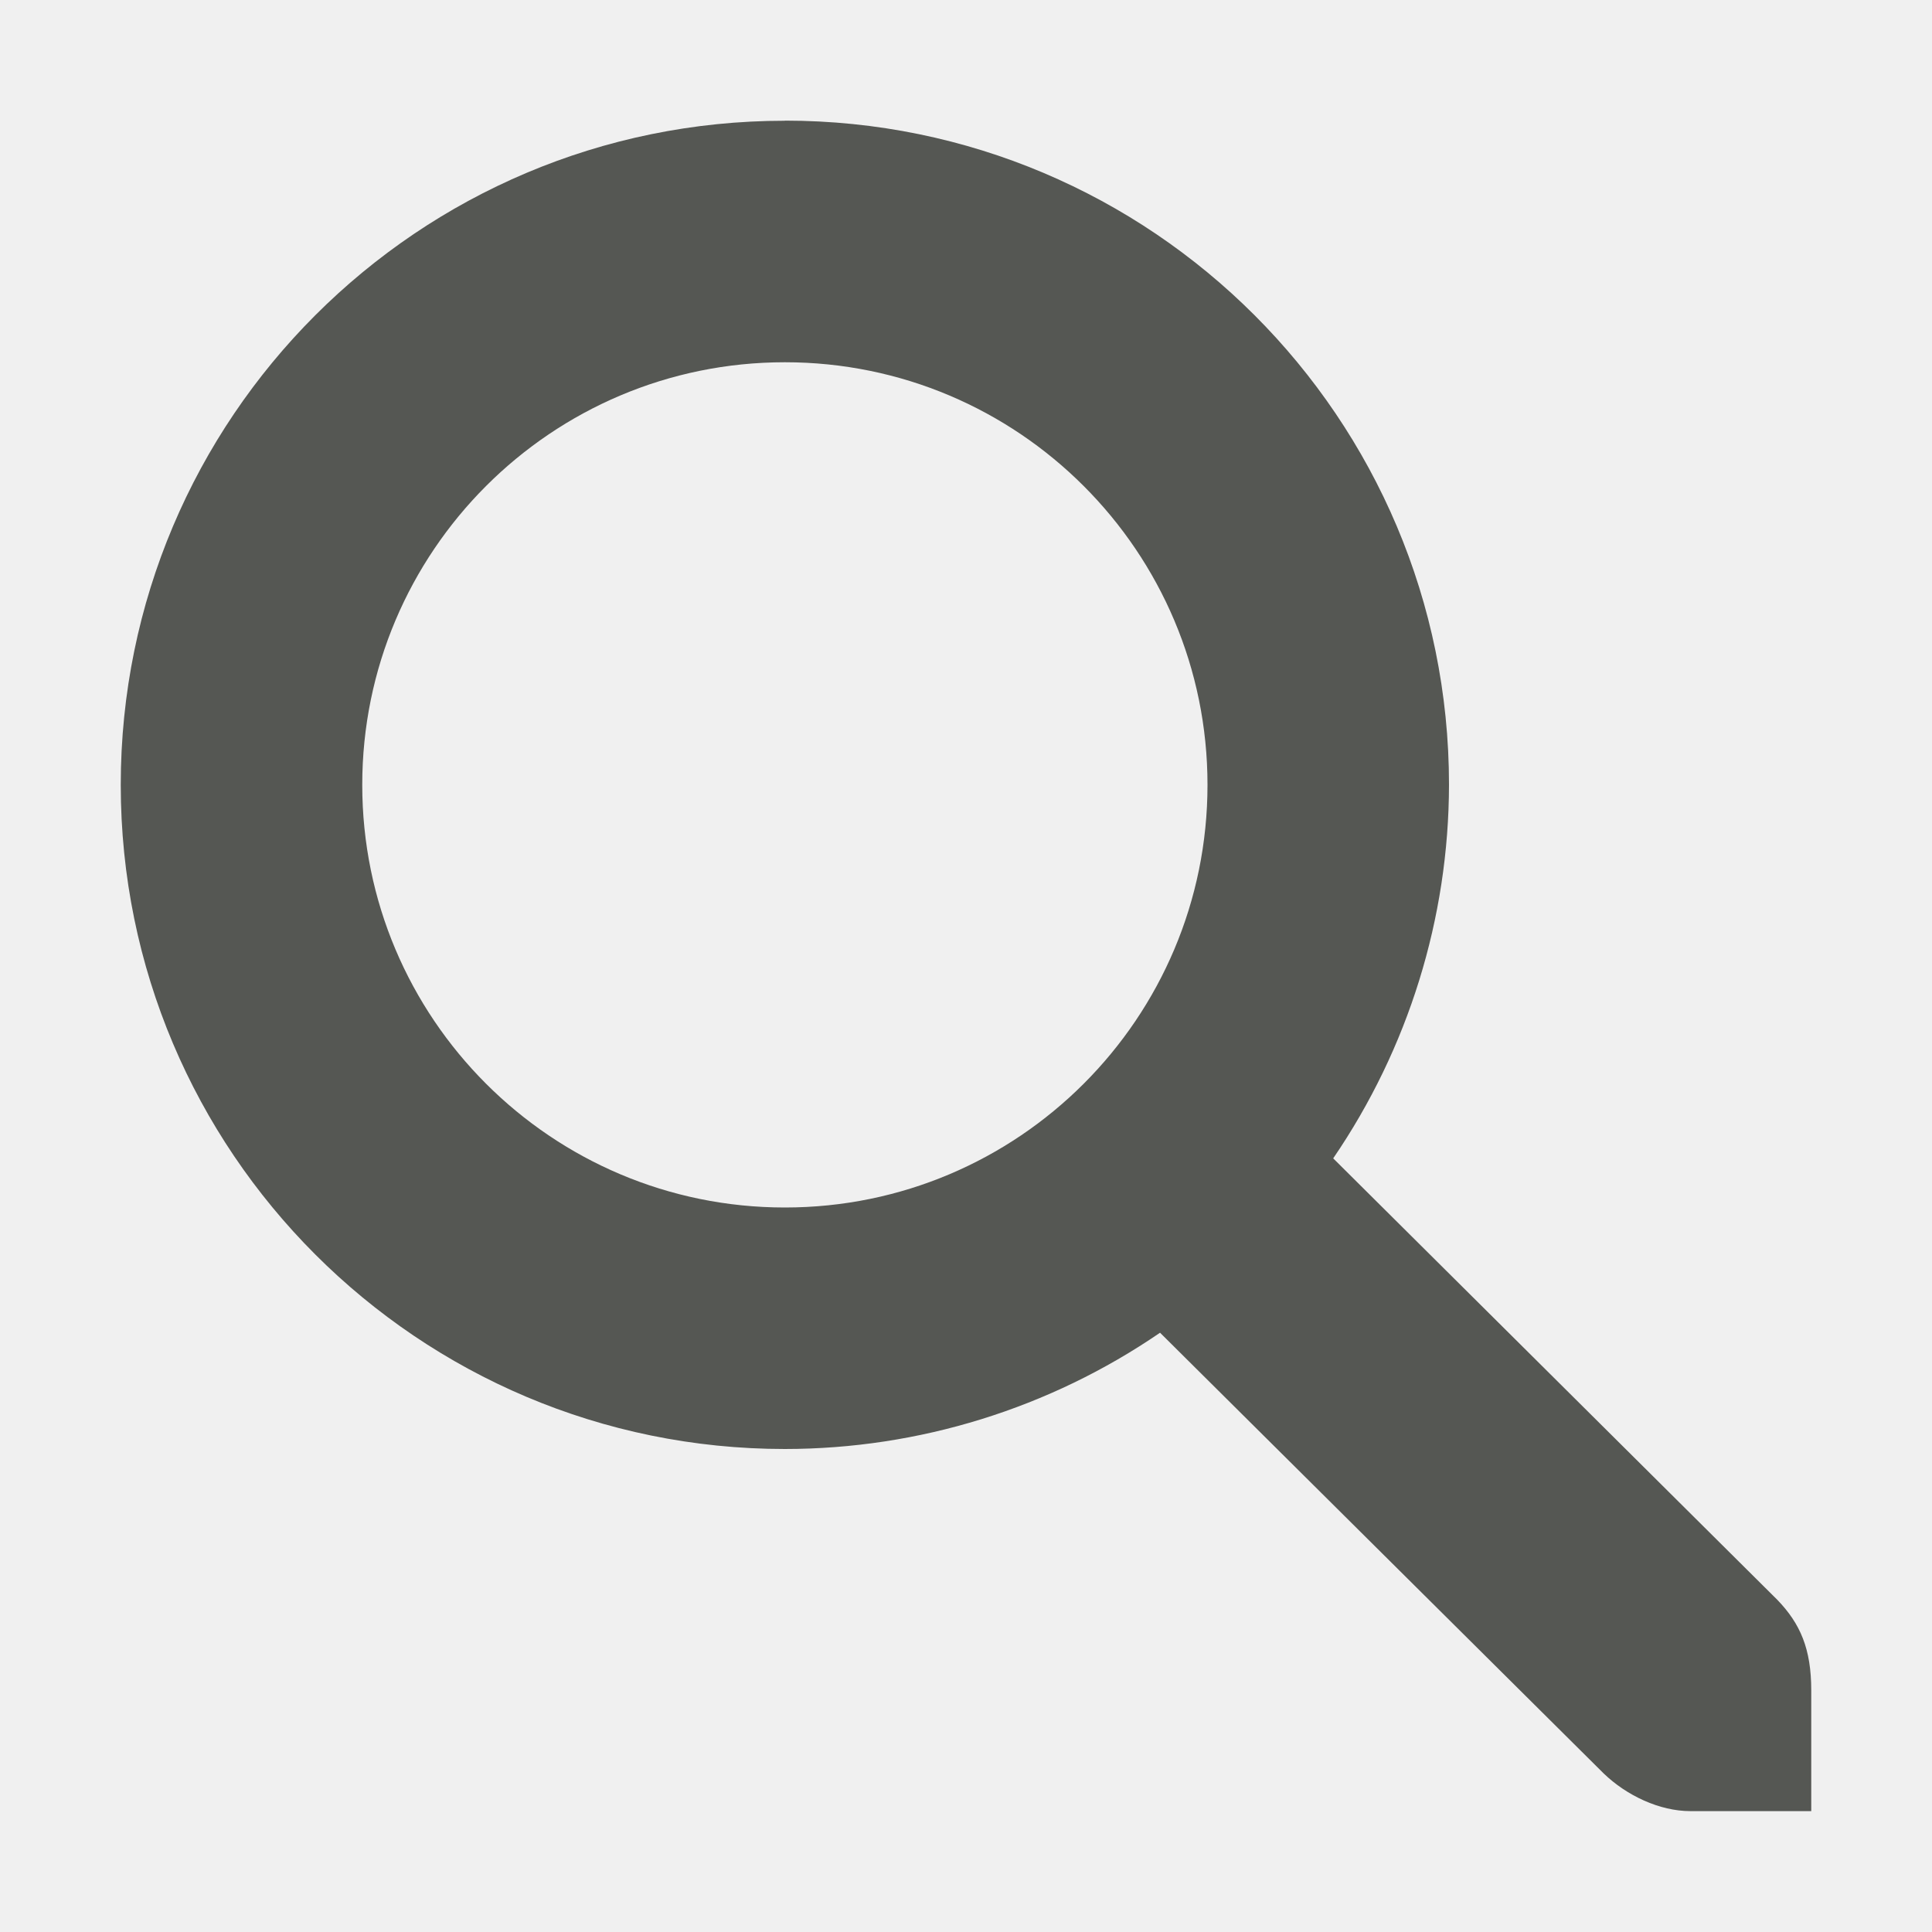
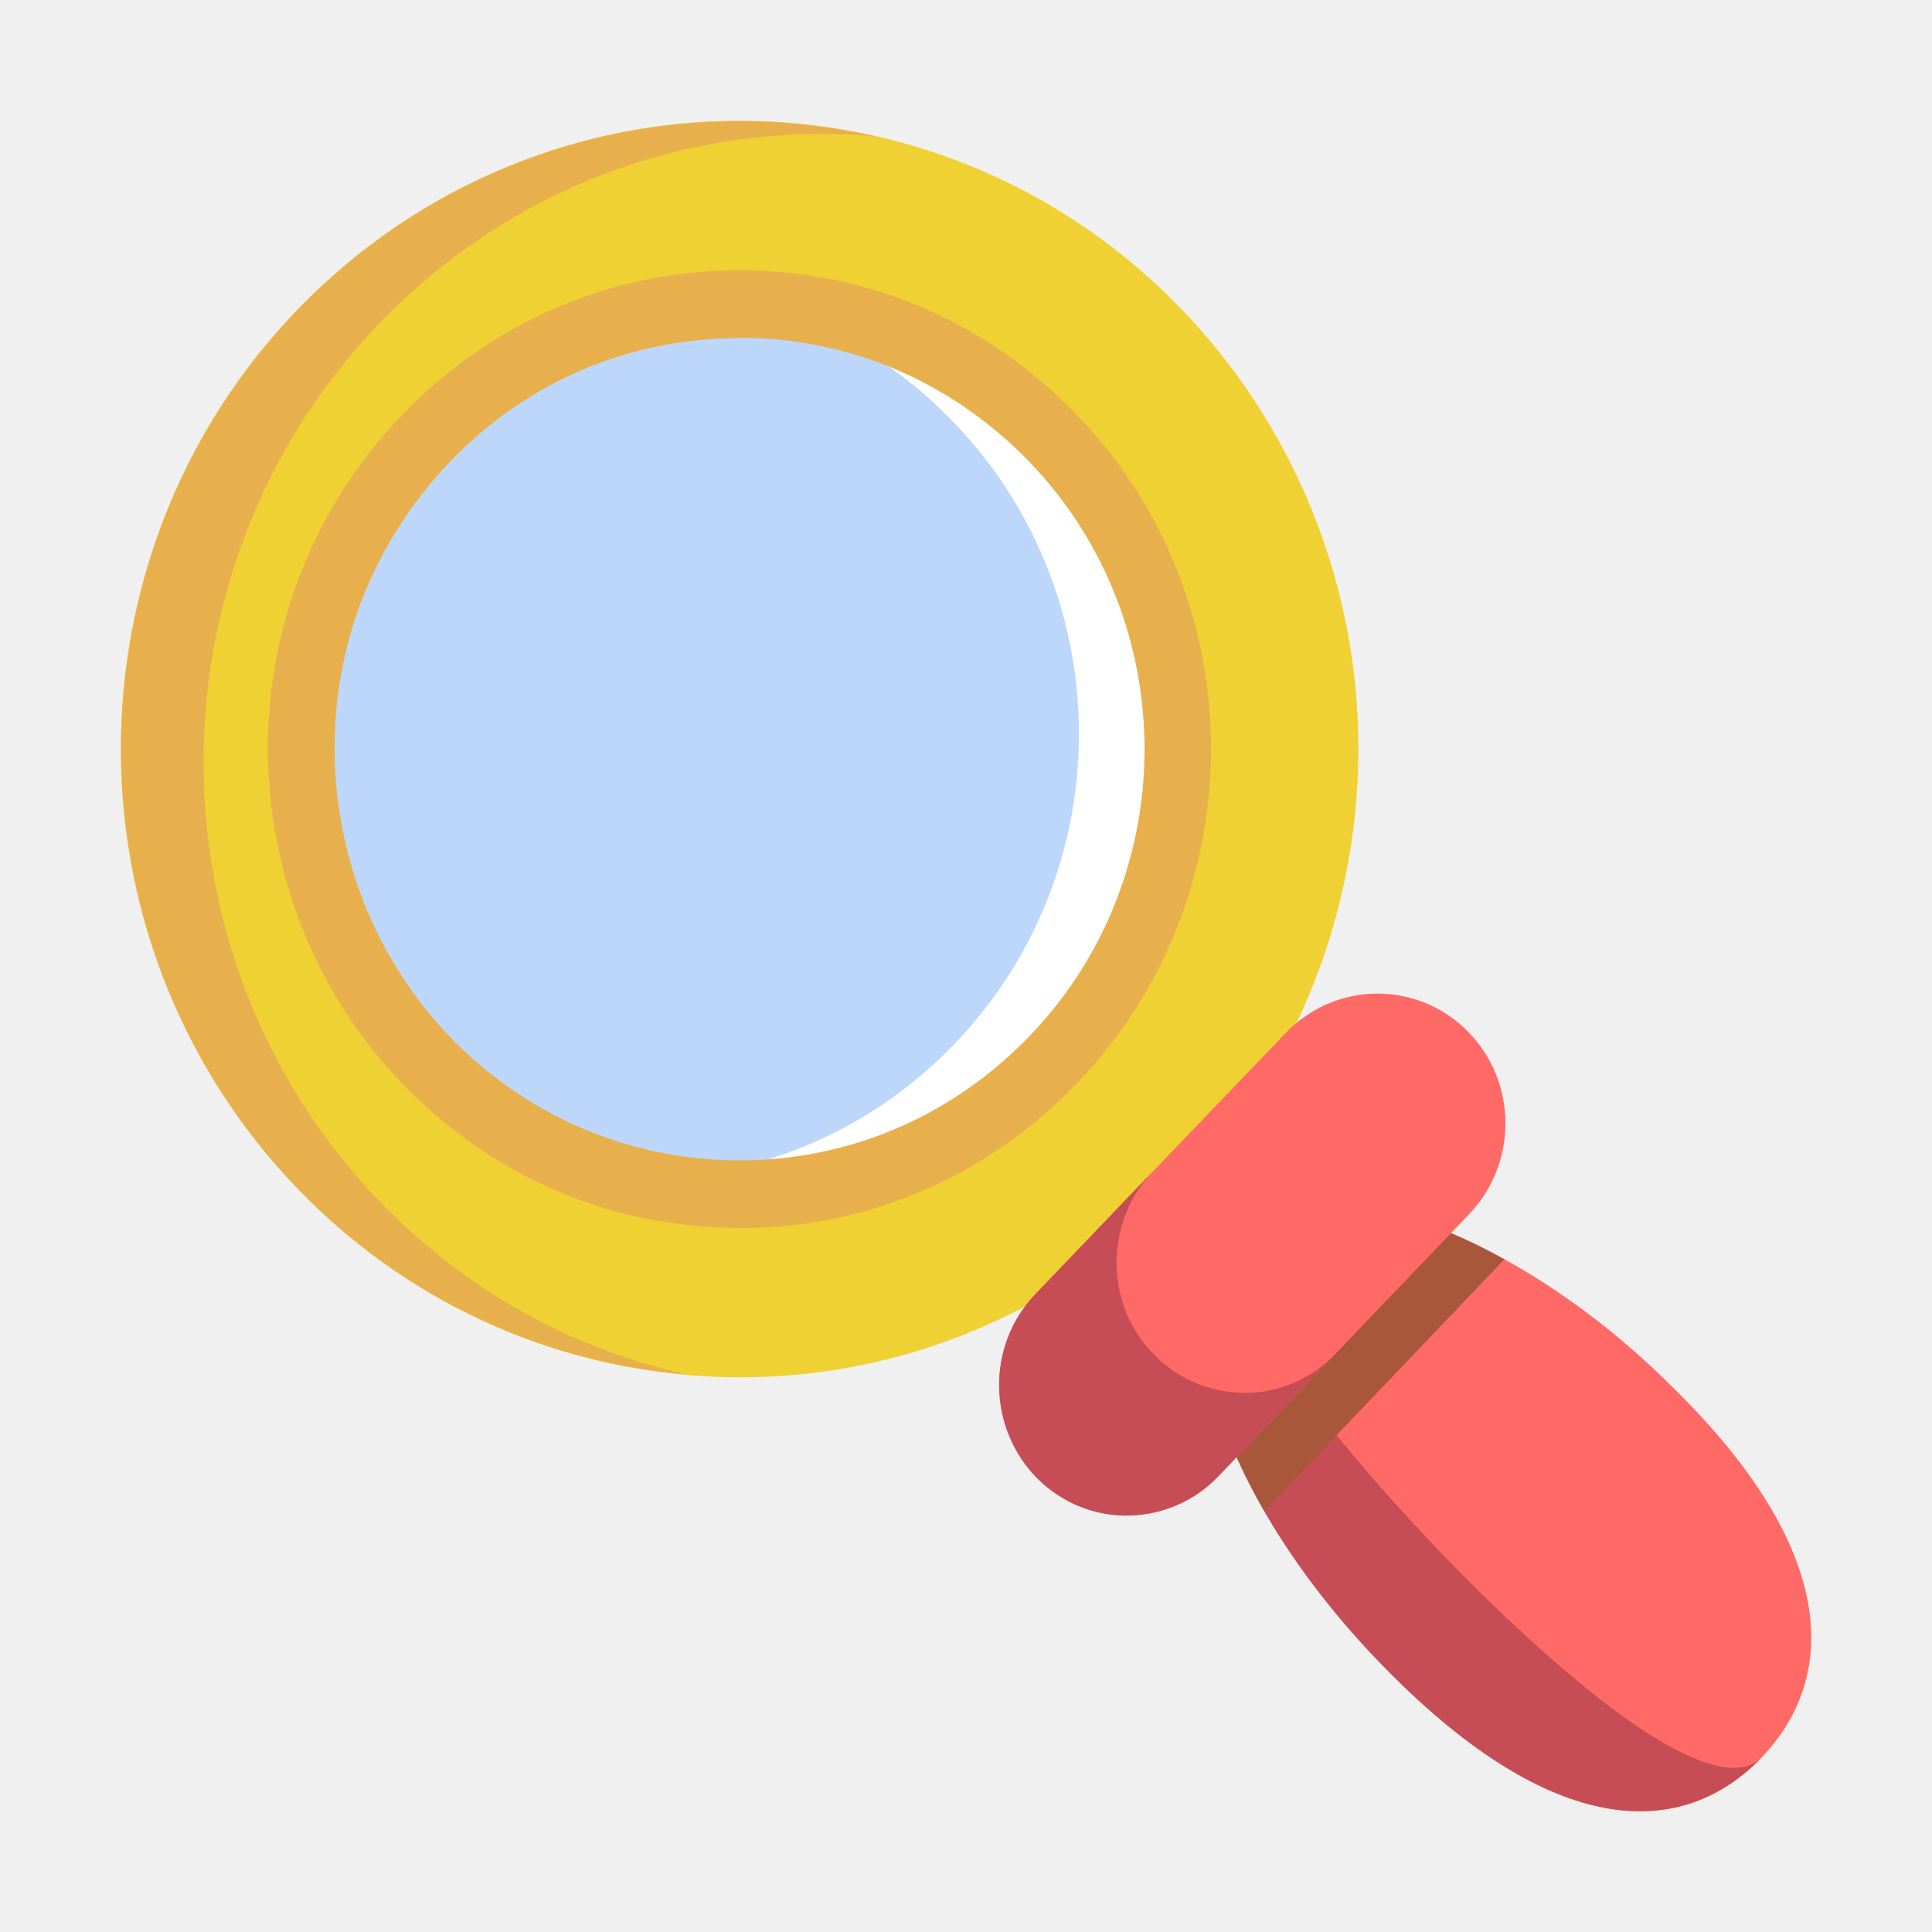
- <svg xmlns="http://www.w3.org/2000/svg" viewBox="0 0 16 16">
-   <path d="m6.5 1a5.5 5.5 0 0 0 -5.5 5.5 5.5 5.5 0 0 0 5.5 5.5 5.5 5.5 0 0 0 3.107-.963l3.674 3.65c.19.183.462.312.719.312h1v-.414-.586c0-.343-.09-.552-.281-.75l-3.678-3.656a5.5 5.5 0 0 0 .959-3.094 5.5 5.5 0 0 0 -5.5-5.5zm0 2a3.5 3.5 0 0 1 3.5 3.5 3.5 3.5 0 0 1 -3.5 3.5 3.5 3.5 0 0 1 -3.5-3.5 3.5 3.5 0 0 1 3.5-3.5z" fill="#555753" />
+ <svg xmlns="http://www.w3.org/2000/svg" viewBox="0 0 16 16" version="1.1" id="svg4">
+   <defs id="defs8" />
+   <g transform="translate(-5.46635,-5.610594)" id="g892">
+     <g id="g860" transform="matrix(0.8134128,0,0,0.8260847,2.347208,2.199073)" style="stroke-width:1.22">
+       <path id="path18" d="m 9.707,9.27 c 0,0.664 -0.539,1.203 -1.199,1.203 -0.66,0 -1.199,-0.539 -1.199,-1.203 0,-0.664 0.539,-1.203 1.199,-1.203 0.66,0 1.199,0.539 1.199,1.203 z m 0,0" style="fill:#000000;fill-opacity:1;fill-rule:nonzero;stroke:none;stroke-width:1.22" />
+       <path id="path24" d="M 17.59,12.598 C 17.062,16.031 13.848,18.395 10.406,17.863 6.973,17.34 4.613,14.121 5.137,10.684 c 0.531,-3.441 3.746,-5.797 7.188,-5.27 3.438,0.527 5.793,3.746 5.266,7.184 z m 0,0" style="fill:#f0d133;fill-opacity:1;fill-rule:nonzero;stroke:none;stroke-width:1.22" />
+       <path id="path26" d="m 14.566,14.746 c -1.719,1.773 -4.539,1.812 -6.312,0.094 C 7.746,14.348 7.383,13.762 7.16,13.137 6.961,12.582 6.879,11.996 6.91,11.414 6.938,10.895 7.051,10.379 7.262,9.891 7.465,9.398 7.77,8.934 8.16,8.531 8.223,8.473 8.273,8.418 8.332,8.367 c 1.723,-1.605 4.43,-1.594 6.141,0.07 1.77,1.715 1.812,4.543 0.094,6.309 z m 0,0" style="fill:#bdd7fa;fill-opacity:1;fill-rule:nonzero;stroke:none;stroke-width:1.22" />
+       <path id="path28" d="m 7.816,16.289 c 0.867,0.84 1.91,1.379 3.012,1.621 -1.402,-0.117 -2.766,-0.703 -3.848,-1.75 -2.5,-2.426 -2.555,-6.414 -0.133,-8.906 1.586,-1.633 3.836,-2.219 5.898,-1.758 -1.82,-0.156 -3.688,0.477 -5.059,1.887 -2.418,2.488 -2.367,6.48 0.129,8.906 z m 0,0" style="fill:#e8b04c;fill-opacity:1;fill-rule:nonzero;stroke:none;stroke-width:1.22" />
+       <path id="path30" d="m 14.566,14.746 c -1.172,1.211 -2.867,1.613 -4.383,1.195 1.219,0.047 2.453,-0.402 3.375,-1.352 1.719,-1.766 1.676,-4.586 -0.094,-6.305 -0.555,-0.547 -1.227,-0.914 -1.93,-1.102 1.062,0.035 2.117,0.457 2.938,1.254 1.77,1.715 1.812,4.543 0.094,6.309 z m 0,0" style="fill:#ffffff;fill-opacity:1;fill-rule:nonzero;stroke:none;stroke-width:1.22" />
+       <path id="path32" d="m 21.773,21.746 c -0.785,0.805 -2.051,0.844 -3.73,-0.789 -0.559,-0.543 -1.008,-1.117 -1.336,-1.68 -0.664,-1.133 -0.816,-2.195 -0.289,-2.73 0.523,-0.539 1.586,-0.422 2.734,0.207 0.57,0.309 1.164,0.742 1.719,1.289 1.68,1.625 1.68,2.898 0.902,3.703 z m 0,0" style="fill:#ff6a66;fill-opacity:1;fill-rule:nonzero;stroke:none;stroke-width:1.22" />
+       <path id="path34" d="m 21.773,21.746 c -0.785,0.805 -2.051,0.844 -3.73,-0.789 -1.684,-1.633 -2.41,-3.609 -1.625,-4.41 -0.312,0.316 0.797,1.898 2.473,3.535 1.684,1.625 2.566,1.984 2.883,1.664 z m 0,0" style="fill:#c64d56;fill-opacity:1;fill-rule:nonzero;stroke:none;stroke-width:1.22" />
+       <path id="path36" d="m 19.152,16.754 c -0.004,0.004 -0.008,0.008 -0.016,0.016 l -2.43,2.508 c -0.664,-1.133 -0.816,-2.195 -0.289,-2.73 0.523,-0.539 1.586,-0.422 2.734,0.207 z m 0,0" style="fill:#a8573a;fill-opacity:1;fill-rule:nonzero;stroke:none;stroke-width:1.22" />
+       <path id="path38" d="m 16.922,14.488 -2.551,2.621 c -0.496,0.516 -0.484,1.34 0.031,1.848 0.516,0.496 1.344,0.484 1.84,-0.031 l 2.551,-2.625 c 0.5,-0.516 0.492,-1.336 -0.023,-1.84 -0.516,-0.504 -1.344,-0.492 -1.848,0.027 z m 0,0" style="fill:#ff6a66;fill-opacity:1;fill-rule:nonzero;stroke:none;stroke-width:1.22" />
+       <path id="path40" d="m 16.523,18.094 c 0.332,-0.004 0.668,-0.141 0.914,-0.398 l -1.195,1.23 c -0.246,0.258 -0.582,0.391 -0.914,0.398 -0.332,0.008 -0.668,-0.117 -0.926,-0.367 C 13.887,18.449 13.875,17.625 14.371,17.109 l 1.195,-1.23 c -0.496,0.523 -0.484,1.344 0.031,1.844 0.258,0.254 0.594,0.371 0.926,0.371 z m 0,0" style="fill:#c64d56;fill-opacity:1;fill-rule:nonzero;stroke:none;stroke-width:1.22" />
+       <path id="path42" d="M 10.621,16.383 C 9.652,16.238 8.742,15.785 8.02,15.082 7.102,14.191 6.586,12.988 6.562,11.707 6.543,10.43 7.027,9.215 7.922,8.297 c 0.891,-0.918 2.09,-1.441 3.375,-1.457 1.277,-0.02 2.488,0.461 3.41,1.359 1.906,1.836 1.945,4.883 0.102,6.781 -0.891,0.922 -2.094,1.445 -3.371,1.461 -0.277,0 -0.543,-0.016 -0.816,-0.059 z M 12,7.566 C 11.77,7.527 11.535,7.512 11.301,7.52 c -1.102,0.016 -2.125,0.453 -2.891,1.246 -0.77,0.793 -1.188,1.832 -1.168,2.934 0.02,1.102 0.465,2.129 1.246,2.898 0.793,0.766 1.836,1.18 2.938,1.164 1.102,-0.016 2.125,-0.461 2.895,-1.25 1.59,-1.633 1.547,-4.246 -0.082,-5.828 C 13.617,8.082 12.84,7.691 12,7.566 Z m 0,0" style="fill:#e8b04c;fill-opacity:1;fill-rule:nonzero;stroke:none;stroke-width:1.22" />
+     </g>
+   </g>
</svg>
